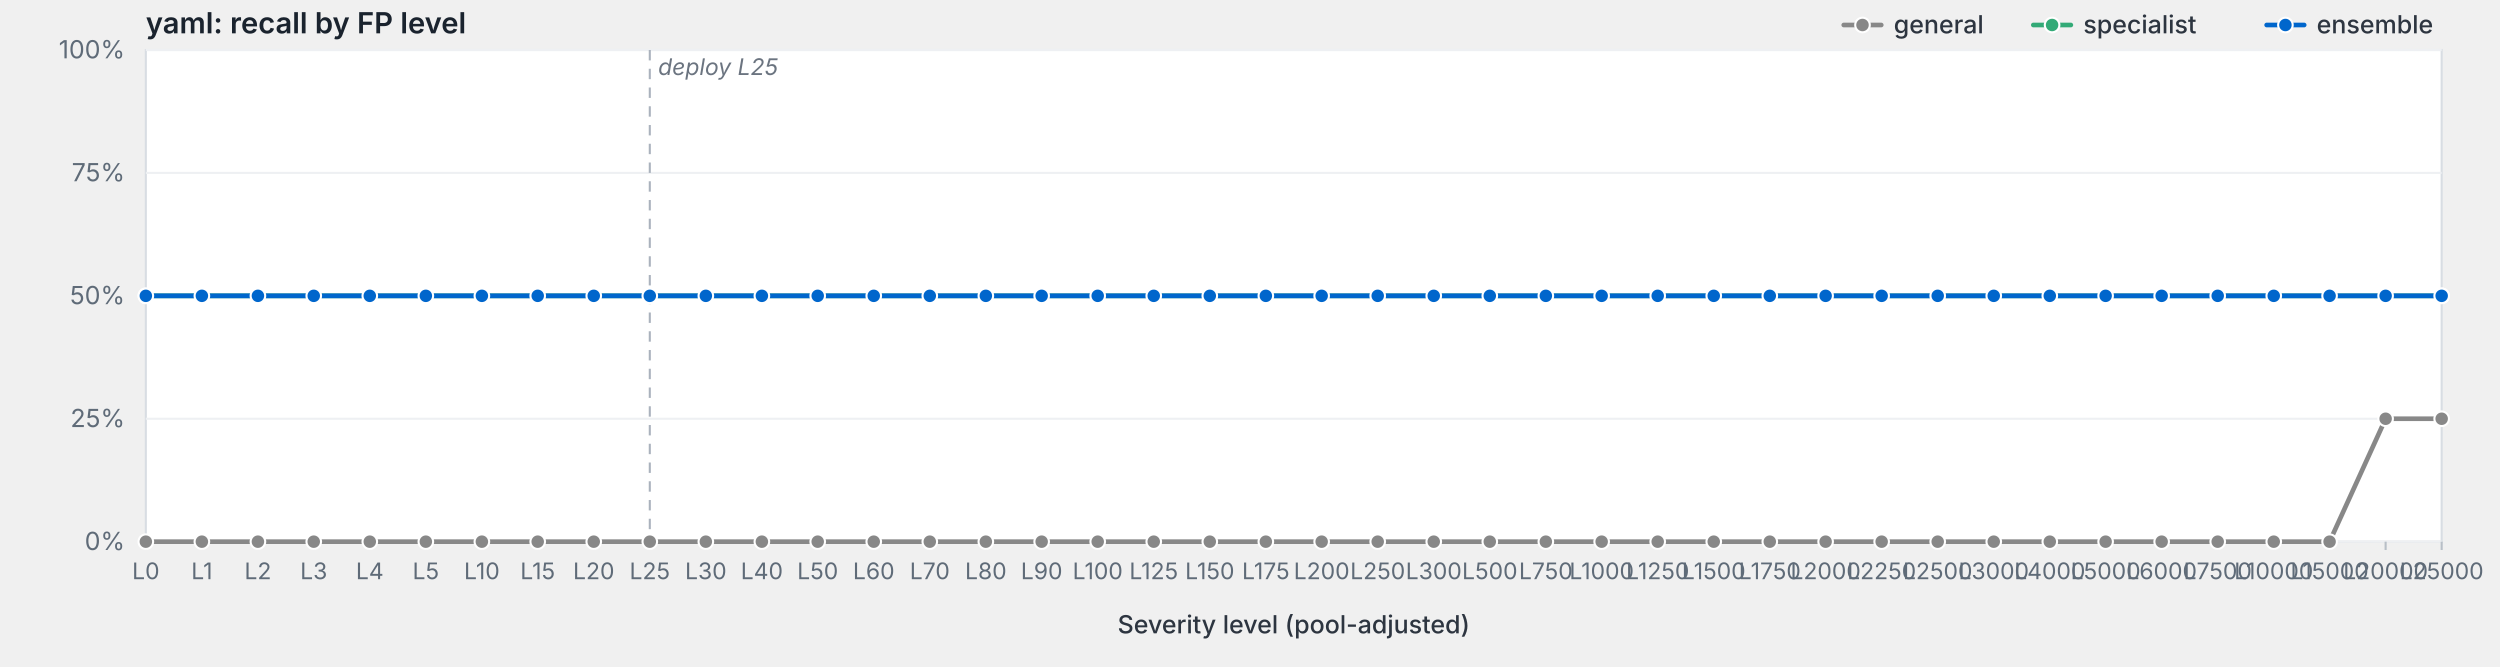
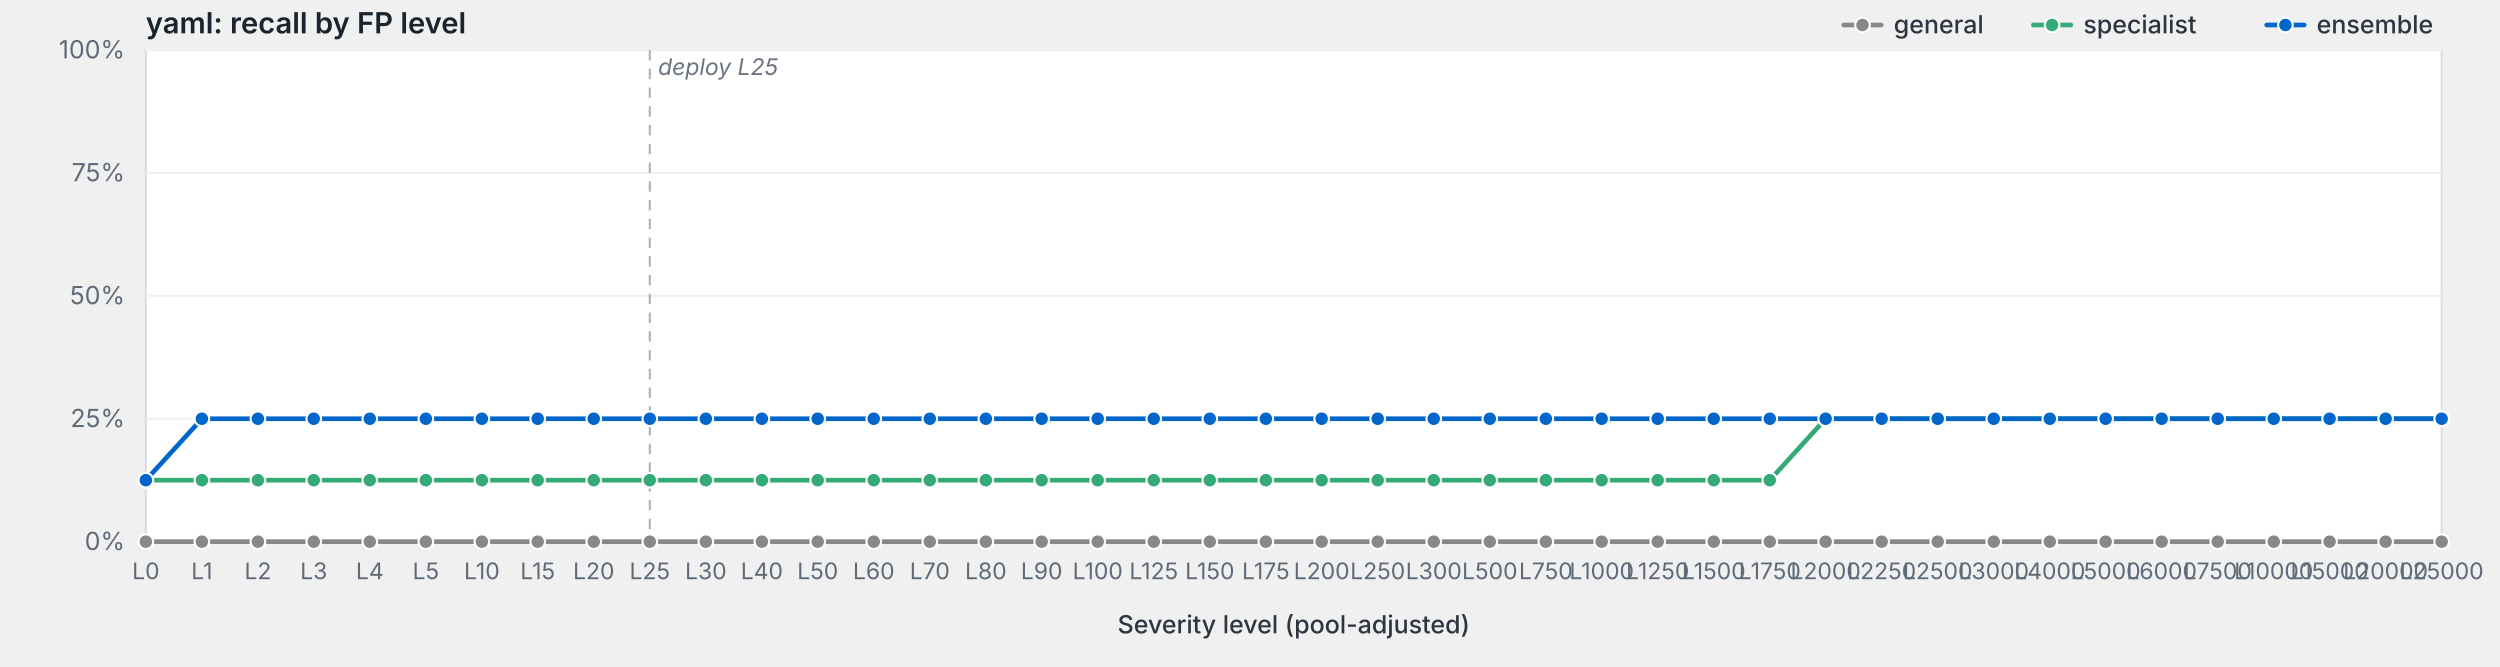
<svg xmlns="http://www.w3.org/2000/svg" viewBox="0 0 1200 320" width="1200" height="320" preserveAspectRatio="xMidYMid meet" role="img" aria-label="yaml: recall by FP level">
  <style>svg { background: #fdfdfd; }.frame { fill: #fff; stroke: #d8dde3; stroke-width: 1; }.grid { stroke: #eef0f3; stroke-width: 1; }.tick { stroke: #b8bfc7; stroke-width: 1; }.axis-label { fill: #5f6b78; font-family: -apple-system, BlinkMacSystemFont, "Segoe UI", system-ui, sans-serif; font-size: 12px; }.x-label { fill: #5f6b78; font-family: -apple-system, BlinkMacSystemFont, "Segoe UI", system-ui, sans-serif; font-size: 11px; }.axis-title { fill: #2d3540; font-family: -apple-system, BlinkMacSystemFont, "Segoe UI", system-ui, sans-serif; font-size: 12px; font-weight: 500; }.title { fill: #1a232e; font-family: -apple-system, BlinkMacSystemFont, "Segoe UI", system-ui, sans-serif; font-size: 14px; font-weight: 600; }.deploy-marker { stroke: #aab2bd; stroke-width: 1; stroke-dasharray: 5,4; }.deploy-label { fill: #6b7480; font-family: -apple-system, BlinkMacSystemFont, "Segoe UI", system-ui, sans-serif; font-size: 11px; font-style: italic; }.curve { fill: none; stroke-width: 2.25; stroke-linejoin: round; stroke-linecap: round; }.marker { stroke: #fff; stroke-width: 1; }.legend-text { fill: #2d3540; font-family: -apple-system, BlinkMacSystemFont, "Segoe UI", system-ui, sans-serif; font-size: 12px; font-weight: 500; }</style>
  <text class="title" x="70" y="16">yaml: recall by FP level</text>
  <rect class="frame" x="70" y="24" width="1102" height="236" />
  <line class="grid" x1="70" y1="260.0" x2="1172" y2="260.0" />
  <text class="axis-label" x="60" y="264.0" text-anchor="end">0%</text>
  <line class="grid" x1="70" y1="201.0" x2="1172" y2="201.0" />
  <text class="axis-label" x="60" y="205.0" text-anchor="end">25%</text>
  <line class="grid" x1="70" y1="142.0" x2="1172" y2="142.0" />
  <text class="axis-label" x="60" y="146.0" text-anchor="end">50%</text>
  <line class="grid" x1="70" y1="83.0" x2="1172" y2="83.0" />
  <text class="axis-label" x="60" y="87.0" text-anchor="end">75%</text>
  <line class="grid" x1="70" y1="24.0" x2="1172" y2="24.0" />
  <text class="axis-label" x="60" y="28.0" text-anchor="end">100%</text>
  <line class="deploy-marker" x1="311.9" y1="24" x2="311.9" y2="260" />
  <text class="deploy-label" x="315.9" y="36" text-anchor="start">deploy L25</text>
  <line class="tick" x1="70.0" y1="260" x2="70.0" y2="264" />
  <text class="x-label" x="70.0" y="278" text-anchor="middle">L0</text>
  <line class="tick" x1="96.9" y1="260" x2="96.9" y2="264" />
  <text class="x-label" x="96.9" y="278" text-anchor="middle">L1</text>
  <line class="tick" x1="123.8" y1="260" x2="123.8" y2="264" />
  <text class="x-label" x="123.8" y="278" text-anchor="middle">L2</text>
  <line class="tick" x1="150.6" y1="260" x2="150.6" y2="264" />
  <text class="x-label" x="150.6" y="278" text-anchor="middle">L3</text>
  <line class="tick" x1="177.5" y1="260" x2="177.5" y2="264" />
  <text class="x-label" x="177.5" y="278" text-anchor="middle">L4</text>
  <line class="tick" x1="204.4" y1="260" x2="204.4" y2="264" />
  <text class="x-label" x="204.4" y="278" text-anchor="middle">L5</text>
  <line class="tick" x1="231.3" y1="260" x2="231.3" y2="264" />
  <text class="x-label" x="231.3" y="278" text-anchor="middle">L10</text>
  <line class="tick" x1="258.1" y1="260" x2="258.1" y2="264" />
  <text class="x-label" x="258.1" y="278" text-anchor="middle">L15</text>
  <line class="tick" x1="285.0" y1="260" x2="285.0" y2="264" />
  <text class="x-label" x="285.0" y="278" text-anchor="middle">L20</text>
  <line class="tick" x1="311.9" y1="260" x2="311.9" y2="264" />
  <text class="x-label" x="311.9" y="278" text-anchor="middle">L25</text>
  <line class="tick" x1="338.8" y1="260" x2="338.8" y2="264" />
  <text class="x-label" x="338.8" y="278" text-anchor="middle">L30</text>
  <line class="tick" x1="365.7" y1="260" x2="365.7" y2="264" />
  <text class="x-label" x="365.7" y="278" text-anchor="middle">L40</text>
  <line class="tick" x1="392.5" y1="260" x2="392.5" y2="264" />
  <text class="x-label" x="392.5" y="278" text-anchor="middle">L50</text>
  <line class="tick" x1="419.4" y1="260" x2="419.4" y2="264" />
  <text class="x-label" x="419.4" y="278" text-anchor="middle">L60</text>
  <line class="tick" x1="446.3" y1="260" x2="446.3" y2="264" />
  <text class="x-label" x="446.3" y="278" text-anchor="middle">L70</text>
  <line class="tick" x1="473.2" y1="260" x2="473.2" y2="264" />
  <text class="x-label" x="473.2" y="278" text-anchor="middle">L80</text>
  <line class="tick" x1="500.0" y1="260" x2="500.0" y2="264" />
  <text class="x-label" x="500.0" y="278" text-anchor="middle">L90</text>
  <line class="tick" x1="526.9" y1="260" x2="526.9" y2="264" />
  <text class="x-label" x="526.9" y="278" text-anchor="middle">L100</text>
  <line class="tick" x1="553.8" y1="260" x2="553.8" y2="264" />
  <text class="x-label" x="553.8" y="278" text-anchor="middle">L125</text>
  <line class="tick" x1="580.7" y1="260" x2="580.7" y2="264" />
  <text class="x-label" x="580.7" y="278" text-anchor="middle">L150</text>
  <line class="tick" x1="607.6" y1="260" x2="607.6" y2="264" />
  <text class="x-label" x="607.6" y="278" text-anchor="middle">L175</text>
  <line class="tick" x1="634.4" y1="260" x2="634.4" y2="264" />
  <text class="x-label" x="634.4" y="278" text-anchor="middle">L200</text>
  <line class="tick" x1="661.3" y1="260" x2="661.3" y2="264" />
  <text class="x-label" x="661.3" y="278" text-anchor="middle">L250</text>
  <line class="tick" x1="688.2" y1="260" x2="688.2" y2="264" />
  <text class="x-label" x="688.2" y="278" text-anchor="middle">L300</text>
  <line class="tick" x1="715.1" y1="260" x2="715.1" y2="264" />
  <text class="x-label" x="715.1" y="278" text-anchor="middle">L500</text>
  <line class="tick" x1="742.0" y1="260" x2="742.0" y2="264" />
  <text class="x-label" x="742.0" y="278" text-anchor="middle">L750</text>
  <line class="tick" x1="768.8" y1="260" x2="768.8" y2="264" />
  <text class="x-label" x="768.8" y="278" text-anchor="middle">L1000</text>
  <line class="tick" x1="795.7" y1="260" x2="795.7" y2="264" />
  <text class="x-label" x="795.7" y="278" text-anchor="middle">L1250</text>
  <line class="tick" x1="822.6" y1="260" x2="822.6" y2="264" />
  <text class="x-label" x="822.6" y="278" text-anchor="middle">L1500</text>
  <line class="tick" x1="849.5" y1="260" x2="849.5" y2="264" />
  <text class="x-label" x="849.5" y="278" text-anchor="middle">L1750</text>
  <line class="tick" x1="876.3" y1="260" x2="876.3" y2="264" />
  <text class="x-label" x="876.3" y="278" text-anchor="middle">L2000</text>
  <line class="tick" x1="903.2" y1="260" x2="903.2" y2="264" />
  <text class="x-label" x="903.2" y="278" text-anchor="middle">L2250</text>
  <line class="tick" x1="930.1" y1="260" x2="930.1" y2="264" />
  <text class="x-label" x="930.1" y="278" text-anchor="middle">L2500</text>
  <line class="tick" x1="957.0" y1="260" x2="957.0" y2="264" />
  <text class="x-label" x="957.0" y="278" text-anchor="middle">L3000</text>
  <line class="tick" x1="983.9" y1="260" x2="983.9" y2="264" />
  <text class="x-label" x="983.9" y="278" text-anchor="middle">L4000</text>
  <line class="tick" x1="1010.7" y1="260" x2="1010.7" y2="264" />
  <text class="x-label" x="1010.7" y="278" text-anchor="middle">L5000</text>
  <line class="tick" x1="1037.6" y1="260" x2="1037.6" y2="264" />
  <text class="x-label" x="1037.6" y="278" text-anchor="middle">L6000</text>
  <line class="tick" x1="1064.5" y1="260" x2="1064.5" y2="264" />
  <text class="x-label" x="1064.5" y="278" text-anchor="middle">L7500</text>
  <line class="tick" x1="1091.4" y1="260" x2="1091.4" y2="264" />
  <text class="x-label" x="1091.4" y="278" text-anchor="middle">L10000</text>
  <line class="tick" x1="1118.2" y1="260" x2="1118.2" y2="264" />
  <text class="x-label" x="1118.2" y="278" text-anchor="middle">L15000</text>
  <line class="tick" x1="1145.1" y1="260" x2="1145.1" y2="264" />
  <text class="x-label" x="1145.1" y="278" text-anchor="middle">L20000</text>
  <line class="tick" x1="1172.0" y1="260" x2="1172.0" y2="264" />
  <text class="x-label" x="1172.0" y="278" text-anchor="middle">L25000</text>
  <text class="axis-title" x="621.0" y="304" text-anchor="middle">Severity level (pool-adjusted)</text>
-   <path class="curve" d="M70.0,260.0 L96.9,260.0 L123.8,260.0 L150.6,260.0 L177.5,260.0 L204.4,260.0 L231.3,260.0 L258.1,260.0 L285.0,260.0 L311.9,260.0 L338.8,260.0 L365.7,260.0 L392.5,260.0 L419.4,260.0 L446.3,260.0 L473.2,260.0 L500.0,260.0 L526.9,260.0 L553.8,260.0 L580.7,260.0 L607.6,260.0 L634.4,260.0 L661.3,260.0 L688.2,260.0 L715.1,260.0 L742.0,260.0 L768.8,260.0 L795.7,260.0 L822.6,260.0 L849.5,260.0 L876.3,260.0 L903.2,260.0 L930.1,260.0 L957.0,260.0 L983.9,260.0 L1010.7,260.0 L1037.6,260.0 L1064.5,260.0 L1091.4,260.0 L1118.2,260.0 L1145.1,201.0 L1172.0,201.0" stroke="#888" />
+   <path class="curve" d="M70.0,260.0 L96.9,260.0 L123.8,260.0 L150.6,260.0 L177.5,260.0 L204.4,260.0 L231.3,260.0 L258.1,260.0 L285.0,260.0 L311.9,260.0 L338.8,260.0 L365.7,260.0 L392.5,260.0 L419.4,260.0 L446.3,260.0 L473.2,260.0 L500.0,260.0 L526.9,260.0 L553.8,260.0 L580.7,260.0 L607.6,260.0 L634.4,260.0 L661.3,260.0 L688.2,260.0 L715.1,260.0 L742.0,260.0 L768.8,260.0 L795.7,260.0 L822.6,260.0 L849.5,260.0 L876.3,260.0 L903.2,260.0 L930.1,260.0 L957.0,260.0 L983.9,260.0 L1010.7,260.0 L1037.6,260.0 L1064.5,260.0 L1091.4,260.0 L1118.2,260.0 L1145.1,260.0 L1172.0,260.0" stroke="#888" />
  <circle class="marker" cx="70.0" cy="260.0" r="3.5" fill="#888" />
  <circle class="marker" cx="96.9" cy="260.0" r="3.5" fill="#888" />
  <circle class="marker" cx="123.8" cy="260.0" r="3.5" fill="#888" />
  <circle class="marker" cx="150.6" cy="260.0" r="3.5" fill="#888" />
  <circle class="marker" cx="177.5" cy="260.0" r="3.5" fill="#888" />
  <circle class="marker" cx="204.4" cy="260.0" r="3.5" fill="#888" />
  <circle class="marker" cx="231.3" cy="260.0" r="3.5" fill="#888" />
  <circle class="marker" cx="258.1" cy="260.0" r="3.5" fill="#888" />
  <circle class="marker" cx="285.0" cy="260.0" r="3.5" fill="#888" />
  <circle class="marker" cx="311.9" cy="260.0" r="3.5" fill="#888" />
  <circle class="marker" cx="338.8" cy="260.0" r="3.5" fill="#888" />
  <circle class="marker" cx="365.7" cy="260.0" r="3.5" fill="#888" />
  <circle class="marker" cx="392.5" cy="260.0" r="3.5" fill="#888" />
  <circle class="marker" cx="419.4" cy="260.0" r="3.5" fill="#888" />
  <circle class="marker" cx="446.3" cy="260.0" r="3.5" fill="#888" />
  <circle class="marker" cx="473.2" cy="260.0" r="3.5" fill="#888" />
  <circle class="marker" cx="500.0" cy="260.0" r="3.5" fill="#888" />
  <circle class="marker" cx="526.9" cy="260.0" r="3.5" fill="#888" />
  <circle class="marker" cx="553.8" cy="260.0" r="3.5" fill="#888" />
  <circle class="marker" cx="580.7" cy="260.0" r="3.5" fill="#888" />
  <circle class="marker" cx="607.6" cy="260.0" r="3.5" fill="#888" />
  <circle class="marker" cx="634.4" cy="260.0" r="3.5" fill="#888" />
  <circle class="marker" cx="661.3" cy="260.0" r="3.5" fill="#888" />
  <circle class="marker" cx="688.2" cy="260.0" r="3.5" fill="#888" />
  <circle class="marker" cx="715.1" cy="260.0" r="3.5" fill="#888" />
  <circle class="marker" cx="742.0" cy="260.0" r="3.5" fill="#888" />
  <circle class="marker" cx="768.8" cy="260.0" r="3.5" fill="#888" />
  <circle class="marker" cx="795.7" cy="260.0" r="3.5" fill="#888" />
  <circle class="marker" cx="822.6" cy="260.0" r="3.5" fill="#888" />
  <circle class="marker" cx="849.5" cy="260.0" r="3.5" fill="#888" />
  <circle class="marker" cx="876.3" cy="260.0" r="3.5" fill="#888" />
  <circle class="marker" cx="903.2" cy="260.0" r="3.5" fill="#888" />
  <circle class="marker" cx="930.1" cy="260.0" r="3.5" fill="#888" />
  <circle class="marker" cx="957.0" cy="260.0" r="3.5" fill="#888" />
  <circle class="marker" cx="983.9" cy="260.0" r="3.5" fill="#888" />
  <circle class="marker" cx="1010.7" cy="260.0" r="3.5" fill="#888" />
  <circle class="marker" cx="1037.6" cy="260.0" r="3.5" fill="#888" />
  <circle class="marker" cx="1064.5" cy="260.0" r="3.5" fill="#888" />
  <circle class="marker" cx="1091.4" cy="260.0" r="3.5" fill="#888" />
  <circle class="marker" cx="1118.2" cy="260.0" r="3.5" fill="#888" />
-   <circle class="marker" cx="1145.1" cy="201.0" r="3.5" fill="#888" />
-   <circle class="marker" cx="1172.0" cy="201.0" r="3.5" fill="#888" />
-   <path class="curve" d="M70.0,142.0 L96.9,142.0 L123.8,142.0 L150.6,142.0 L177.5,142.0 L204.4,142.0 L231.3,142.0 L258.1,142.0 L285.0,142.0 L311.9,142.0 L338.8,142.0 L365.7,142.0 L392.5,142.0 L419.4,142.0 L446.3,142.0 L473.2,142.0 L500.0,142.0 L526.9,142.0 L553.8,142.0 L580.7,142.0 L607.6,142.0 L634.4,142.0 L661.3,142.0 L688.2,142.0 L715.1,142.0 L742.0,142.0 L768.8,142.0 L795.7,142.0 L822.6,142.0 L849.5,142.0 L876.3,142.0 L903.2,142.0 L930.1,142.0 L957.0,142.0 L983.9,142.0 L1010.7,142.0 L1037.6,142.0 L1064.5,142.0 L1091.4,142.0 L1118.2,142.0 L1145.1,142.0 L1172.0,142.0" stroke="#3a7" />
-   <circle class="marker" cx="70.0" cy="142.0" r="3.5" fill="#3a7" />
-   <circle class="marker" cx="96.9" cy="142.0" r="3.5" fill="#3a7" />
-   <circle class="marker" cx="123.8" cy="142.0" r="3.5" fill="#3a7" />
-   <circle class="marker" cx="150.6" cy="142.0" r="3.5" fill="#3a7" />
-   <circle class="marker" cx="177.5" cy="142.0" r="3.5" fill="#3a7" />
-   <circle class="marker" cx="204.4" cy="142.0" r="3.5" fill="#3a7" />
-   <circle class="marker" cx="231.3" cy="142.0" r="3.5" fill="#3a7" />
-   <circle class="marker" cx="258.1" cy="142.0" r="3.5" fill="#3a7" />
-   <circle class="marker" cx="285.0" cy="142.0" r="3.5" fill="#3a7" />
-   <circle class="marker" cx="311.9" cy="142.0" r="3.5" fill="#3a7" />
-   <circle class="marker" cx="338.8" cy="142.0" r="3.5" fill="#3a7" />
-   <circle class="marker" cx="365.7" cy="142.0" r="3.5" fill="#3a7" />
-   <circle class="marker" cx="392.5" cy="142.0" r="3.5" fill="#3a7" />
-   <circle class="marker" cx="419.4" cy="142.0" r="3.5" fill="#3a7" />
-   <circle class="marker" cx="446.3" cy="142.0" r="3.5" fill="#3a7" />
-   <circle class="marker" cx="473.2" cy="142.0" r="3.5" fill="#3a7" />
-   <circle class="marker" cx="500.0" cy="142.0" r="3.5" fill="#3a7" />
-   <circle class="marker" cx="526.9" cy="142.0" r="3.5" fill="#3a7" />
-   <circle class="marker" cx="553.8" cy="142.0" r="3.5" fill="#3a7" />
-   <circle class="marker" cx="580.7" cy="142.0" r="3.5" fill="#3a7" />
-   <circle class="marker" cx="607.6" cy="142.0" r="3.5" fill="#3a7" />
-   <circle class="marker" cx="634.4" cy="142.0" r="3.5" fill="#3a7" />
-   <circle class="marker" cx="661.3" cy="142.0" r="3.5" fill="#3a7" />
-   <circle class="marker" cx="688.2" cy="142.0" r="3.5" fill="#3a7" />
-   <circle class="marker" cx="715.1" cy="142.0" r="3.5" fill="#3a7" />
-   <circle class="marker" cx="742.0" cy="142.0" r="3.5" fill="#3a7" />
-   <circle class="marker" cx="768.8" cy="142.0" r="3.5" fill="#3a7" />
-   <circle class="marker" cx="795.7" cy="142.0" r="3.5" fill="#3a7" />
-   <circle class="marker" cx="822.6" cy="142.0" r="3.5" fill="#3a7" />
-   <circle class="marker" cx="849.5" cy="142.0" r="3.5" fill="#3a7" />
-   <circle class="marker" cx="876.3" cy="142.0" r="3.5" fill="#3a7" />
-   <circle class="marker" cx="903.2" cy="142.0" r="3.5" fill="#3a7" />
-   <circle class="marker" cx="930.1" cy="142.0" r="3.5" fill="#3a7" />
-   <circle class="marker" cx="957.0" cy="142.0" r="3.5" fill="#3a7" />
-   <circle class="marker" cx="983.9" cy="142.0" r="3.5" fill="#3a7" />
-   <circle class="marker" cx="1010.7" cy="142.0" r="3.5" fill="#3a7" />
-   <circle class="marker" cx="1037.6" cy="142.0" r="3.5" fill="#3a7" />
-   <circle class="marker" cx="1064.5" cy="142.0" r="3.5" fill="#3a7" />
-   <circle class="marker" cx="1091.4" cy="142.0" r="3.5" fill="#3a7" />
-   <circle class="marker" cx="1118.2" cy="142.0" r="3.5" fill="#3a7" />
-   <circle class="marker" cx="1145.1" cy="142.0" r="3.5" fill="#3a7" />
-   <circle class="marker" cx="1172.0" cy="142.0" r="3.5" fill="#3a7" />
-   <path class="curve" d="M70.0,142.0 L96.9,142.0 L123.8,142.0 L150.6,142.0 L177.5,142.0 L204.4,142.0 L231.3,142.0 L258.1,142.0 L285.0,142.0 L311.9,142.0 L338.8,142.0 L365.7,142.0 L392.5,142.0 L419.4,142.0 L446.3,142.0 L473.2,142.0 L500.0,142.0 L526.9,142.0 L553.8,142.0 L580.7,142.0 L607.6,142.0 L634.4,142.0 L661.3,142.0 L688.2,142.0 L715.1,142.0 L742.0,142.0 L768.8,142.0 L795.7,142.0 L822.6,142.0 L849.5,142.0 L876.3,142.0 L903.2,142.0 L930.1,142.0 L957.0,142.0 L983.9,142.0 L1010.7,142.0 L1037.6,142.0 L1064.5,142.0 L1091.4,142.0 L1118.2,142.0 L1145.1,142.0 L1172.0,142.0" stroke="#06c" />
-   <circle class="marker" cx="70.0" cy="142.0" r="3.5" fill="#06c" />
-   <circle class="marker" cx="96.9" cy="142.0" r="3.5" fill="#06c" />
-   <circle class="marker" cx="123.8" cy="142.0" r="3.5" fill="#06c" />
-   <circle class="marker" cx="150.6" cy="142.0" r="3.5" fill="#06c" />
-   <circle class="marker" cx="177.5" cy="142.0" r="3.5" fill="#06c" />
-   <circle class="marker" cx="204.4" cy="142.0" r="3.5" fill="#06c" />
-   <circle class="marker" cx="231.3" cy="142.0" r="3.5" fill="#06c" />
-   <circle class="marker" cx="258.1" cy="142.0" r="3.5" fill="#06c" />
-   <circle class="marker" cx="285.0" cy="142.0" r="3.5" fill="#06c" />
-   <circle class="marker" cx="311.9" cy="142.0" r="3.5" fill="#06c" />
-   <circle class="marker" cx="338.8" cy="142.0" r="3.5" fill="#06c" />
-   <circle class="marker" cx="365.7" cy="142.0" r="3.5" fill="#06c" />
-   <circle class="marker" cx="392.5" cy="142.0" r="3.5" fill="#06c" />
-   <circle class="marker" cx="419.4" cy="142.0" r="3.5" fill="#06c" />
-   <circle class="marker" cx="446.3" cy="142.0" r="3.5" fill="#06c" />
-   <circle class="marker" cx="473.2" cy="142.0" r="3.5" fill="#06c" />
-   <circle class="marker" cx="500.0" cy="142.0" r="3.5" fill="#06c" />
-   <circle class="marker" cx="526.9" cy="142.0" r="3.5" fill="#06c" />
-   <circle class="marker" cx="553.8" cy="142.0" r="3.5" fill="#06c" />
-   <circle class="marker" cx="580.7" cy="142.0" r="3.5" fill="#06c" />
-   <circle class="marker" cx="607.6" cy="142.0" r="3.5" fill="#06c" />
-   <circle class="marker" cx="634.4" cy="142.0" r="3.5" fill="#06c" />
-   <circle class="marker" cx="661.3" cy="142.0" r="3.5" fill="#06c" />
-   <circle class="marker" cx="688.2" cy="142.0" r="3.5" fill="#06c" />
-   <circle class="marker" cx="715.1" cy="142.0" r="3.5" fill="#06c" />
-   <circle class="marker" cx="742.0" cy="142.0" r="3.5" fill="#06c" />
-   <circle class="marker" cx="768.8" cy="142.0" r="3.5" fill="#06c" />
-   <circle class="marker" cx="795.7" cy="142.0" r="3.5" fill="#06c" />
-   <circle class="marker" cx="822.6" cy="142.0" r="3.5" fill="#06c" />
-   <circle class="marker" cx="849.5" cy="142.0" r="3.5" fill="#06c" />
-   <circle class="marker" cx="876.3" cy="142.0" r="3.5" fill="#06c" />
-   <circle class="marker" cx="903.2" cy="142.0" r="3.5" fill="#06c" />
-   <circle class="marker" cx="930.1" cy="142.0" r="3.5" fill="#06c" />
-   <circle class="marker" cx="957.0" cy="142.0" r="3.5" fill="#06c" />
-   <circle class="marker" cx="983.9" cy="142.0" r="3.5" fill="#06c" />
-   <circle class="marker" cx="1010.7" cy="142.0" r="3.5" fill="#06c" />
-   <circle class="marker" cx="1037.6" cy="142.0" r="3.5" fill="#06c" />
-   <circle class="marker" cx="1064.5" cy="142.0" r="3.5" fill="#06c" />
-   <circle class="marker" cx="1091.4" cy="142.0" r="3.5" fill="#06c" />
-   <circle class="marker" cx="1118.2" cy="142.0" r="3.5" fill="#06c" />
-   <circle class="marker" cx="1145.1" cy="142.0" r="3.5" fill="#06c" />
-   <circle class="marker" cx="1172.0" cy="142.0" r="3.5" fill="#06c" />
+   <circle class="marker" cx="1145.1" cy="260.0" r="3.5" fill="#888" />
+   <circle class="marker" cx="1172.0" cy="260.0" r="3.5" fill="#888" />
+   <path class="curve" d="M70.0,230.5 L96.9,230.5 L123.8,230.5 L150.6,230.5 L177.5,230.5 L204.4,230.5 L231.3,230.5 L258.1,230.5 L285.0,230.5 L311.9,230.5 L338.8,230.5 L365.7,230.5 L392.5,230.5 L419.4,230.5 L446.3,230.5 L473.2,230.5 L500.0,230.5 L526.9,230.5 L553.8,230.5 L580.7,230.5 L607.6,230.5 L634.4,230.5 L661.3,230.5 L688.2,230.5 L715.1,230.5 L742.0,230.5 L768.8,230.5 L795.7,230.5 L822.6,230.5 L849.5,230.5 L876.3,201.0 L903.2,201.0 L930.1,201.0 L957.0,201.0 L983.9,201.0 L1010.7,201.0 L1037.6,201.0 L1064.5,201.0 L1091.4,201.0 L1118.2,201.0 L1145.1,201.0 L1172.0,201.0" stroke="#3a7" />
+   <circle class="marker" cx="70.0" cy="230.5" r="3.5" fill="#3a7" />
+   <circle class="marker" cx="96.9" cy="230.5" r="3.5" fill="#3a7" />
+   <circle class="marker" cx="123.8" cy="230.5" r="3.5" fill="#3a7" />
+   <circle class="marker" cx="150.6" cy="230.5" r="3.5" fill="#3a7" />
+   <circle class="marker" cx="177.5" cy="230.5" r="3.5" fill="#3a7" />
+   <circle class="marker" cx="204.4" cy="230.5" r="3.5" fill="#3a7" />
+   <circle class="marker" cx="231.3" cy="230.5" r="3.5" fill="#3a7" />
+   <circle class="marker" cx="258.1" cy="230.5" r="3.5" fill="#3a7" />
+   <circle class="marker" cx="285.0" cy="230.5" r="3.5" fill="#3a7" />
+   <circle class="marker" cx="311.9" cy="230.5" r="3.5" fill="#3a7" />
+   <circle class="marker" cx="338.8" cy="230.5" r="3.5" fill="#3a7" />
+   <circle class="marker" cx="365.7" cy="230.5" r="3.5" fill="#3a7" />
+   <circle class="marker" cx="392.5" cy="230.5" r="3.5" fill="#3a7" />
+   <circle class="marker" cx="419.4" cy="230.5" r="3.5" fill="#3a7" />
+   <circle class="marker" cx="446.3" cy="230.5" r="3.5" fill="#3a7" />
+   <circle class="marker" cx="473.2" cy="230.5" r="3.5" fill="#3a7" />
+   <circle class="marker" cx="500.0" cy="230.5" r="3.5" fill="#3a7" />
+   <circle class="marker" cx="526.9" cy="230.5" r="3.5" fill="#3a7" />
+   <circle class="marker" cx="553.8" cy="230.5" r="3.5" fill="#3a7" />
+   <circle class="marker" cx="580.7" cy="230.5" r="3.5" fill="#3a7" />
+   <circle class="marker" cx="607.6" cy="230.5" r="3.5" fill="#3a7" />
+   <circle class="marker" cx="634.4" cy="230.5" r="3.5" fill="#3a7" />
+   <circle class="marker" cx="661.3" cy="230.5" r="3.5" fill="#3a7" />
+   <circle class="marker" cx="688.2" cy="230.5" r="3.5" fill="#3a7" />
+   <circle class="marker" cx="715.1" cy="230.5" r="3.5" fill="#3a7" />
+   <circle class="marker" cx="742.0" cy="230.5" r="3.5" fill="#3a7" />
+   <circle class="marker" cx="768.8" cy="230.5" r="3.5" fill="#3a7" />
+   <circle class="marker" cx="795.7" cy="230.5" r="3.5" fill="#3a7" />
+   <circle class="marker" cx="822.6" cy="230.5" r="3.5" fill="#3a7" />
+   <circle class="marker" cx="849.5" cy="230.5" r="3.5" fill="#3a7" />
+   <circle class="marker" cx="876.3" cy="201.0" r="3.5" fill="#3a7" />
+   <circle class="marker" cx="903.2" cy="201.0" r="3.5" fill="#3a7" />
+   <circle class="marker" cx="930.1" cy="201.0" r="3.5" fill="#3a7" />
+   <circle class="marker" cx="957.0" cy="201.0" r="3.5" fill="#3a7" />
+   <circle class="marker" cx="983.9" cy="201.0" r="3.5" fill="#3a7" />
+   <circle class="marker" cx="1010.7" cy="201.0" r="3.5" fill="#3a7" />
+   <circle class="marker" cx="1037.6" cy="201.0" r="3.5" fill="#3a7" />
+   <circle class="marker" cx="1064.5" cy="201.0" r="3.5" fill="#3a7" />
+   <circle class="marker" cx="1091.4" cy="201.0" r="3.5" fill="#3a7" />
+   <circle class="marker" cx="1118.2" cy="201.0" r="3.5" fill="#3a7" />
+   <circle class="marker" cx="1145.1" cy="201.0" r="3.5" fill="#3a7" />
+   <circle class="marker" cx="1172.0" cy="201.0" r="3.5" fill="#3a7" />
+   <path class="curve" d="M70.0,230.5 L96.9,201.0 L123.8,201.0 L150.6,201.0 L177.5,201.0 L204.4,201.0 L231.3,201.0 L258.1,201.0 L285.0,201.0 L311.9,201.0 L338.8,201.0 L365.7,201.0 L392.5,201.0 L419.4,201.0 L446.3,201.0 L473.2,201.0 L500.0,201.0 L526.9,201.0 L553.8,201.0 L580.7,201.0 L607.6,201.0 L634.4,201.0 L661.3,201.0 L688.2,201.0 L715.1,201.0 L742.0,201.0 L768.8,201.0 L795.7,201.0 L822.6,201.0 L849.5,201.0 L876.3,201.0 L903.2,201.0 L930.1,201.0 L957.0,201.0 L983.9,201.0 L1010.7,201.0 L1037.6,201.0 L1064.5,201.0 L1091.4,201.0 L1118.2,201.0 L1145.1,201.0 L1172.0,201.0" stroke="#06c" />
+   <circle class="marker" cx="70.0" cy="230.5" r="3.5" fill="#06c" />
+   <circle class="marker" cx="96.9" cy="201.0" r="3.5" fill="#06c" />
+   <circle class="marker" cx="123.8" cy="201.0" r="3.5" fill="#06c" />
+   <circle class="marker" cx="150.6" cy="201.0" r="3.5" fill="#06c" />
+   <circle class="marker" cx="177.5" cy="201.0" r="3.5" fill="#06c" />
+   <circle class="marker" cx="204.4" cy="201.0" r="3.5" fill="#06c" />
+   <circle class="marker" cx="231.3" cy="201.0" r="3.5" fill="#06c" />
+   <circle class="marker" cx="258.1" cy="201.0" r="3.5" fill="#06c" />
+   <circle class="marker" cx="285.0" cy="201.0" r="3.5" fill="#06c" />
+   <circle class="marker" cx="311.9" cy="201.0" r="3.5" fill="#06c" />
+   <circle class="marker" cx="338.8" cy="201.0" r="3.5" fill="#06c" />
+   <circle class="marker" cx="365.7" cy="201.0" r="3.5" fill="#06c" />
+   <circle class="marker" cx="392.5" cy="201.0" r="3.5" fill="#06c" />
+   <circle class="marker" cx="419.4" cy="201.0" r="3.5" fill="#06c" />
+   <circle class="marker" cx="446.3" cy="201.0" r="3.5" fill="#06c" />
+   <circle class="marker" cx="473.2" cy="201.0" r="3.5" fill="#06c" />
+   <circle class="marker" cx="500.0" cy="201.0" r="3.5" fill="#06c" />
+   <circle class="marker" cx="526.9" cy="201.0" r="3.5" fill="#06c" />
+   <circle class="marker" cx="553.8" cy="201.0" r="3.5" fill="#06c" />
+   <circle class="marker" cx="580.7" cy="201.0" r="3.5" fill="#06c" />
+   <circle class="marker" cx="607.6" cy="201.0" r="3.5" fill="#06c" />
+   <circle class="marker" cx="634.4" cy="201.0" r="3.5" fill="#06c" />
+   <circle class="marker" cx="661.3" cy="201.0" r="3.5" fill="#06c" />
+   <circle class="marker" cx="688.2" cy="201.0" r="3.5" fill="#06c" />
+   <circle class="marker" cx="715.1" cy="201.0" r="3.5" fill="#06c" />
+   <circle class="marker" cx="742.0" cy="201.0" r="3.5" fill="#06c" />
+   <circle class="marker" cx="768.8" cy="201.0" r="3.5" fill="#06c" />
+   <circle class="marker" cx="795.7" cy="201.0" r="3.5" fill="#06c" />
+   <circle class="marker" cx="822.6" cy="201.0" r="3.5" fill="#06c" />
+   <circle class="marker" cx="849.5" cy="201.0" r="3.5" fill="#06c" />
+   <circle class="marker" cx="876.3" cy="201.0" r="3.5" fill="#06c" />
+   <circle class="marker" cx="903.2" cy="201.0" r="3.5" fill="#06c" />
+   <circle class="marker" cx="930.1" cy="201.0" r="3.5" fill="#06c" />
+   <circle class="marker" cx="957.0" cy="201.0" r="3.5" fill="#06c" />
+   <circle class="marker" cx="983.9" cy="201.0" r="3.5" fill="#06c" />
+   <circle class="marker" cx="1010.7" cy="201.0" r="3.5" fill="#06c" />
+   <circle class="marker" cx="1037.6" cy="201.0" r="3.5" fill="#06c" />
+   <circle class="marker" cx="1064.5" cy="201.0" r="3.5" fill="#06c" />
+   <circle class="marker" cx="1091.4" cy="201.0" r="3.5" fill="#06c" />
+   <circle class="marker" cx="1118.2" cy="201.0" r="3.5" fill="#06c" />
+   <circle class="marker" cx="1145.1" cy="201.0" r="3.5" fill="#06c" />
+   <circle class="marker" cx="1172.0" cy="201.0" r="3.5" fill="#06c" />
  <line x1="1088.0" y1="12.0" x2="1106.0" y2="12.0" stroke="#06c" stroke-width="2.25" stroke-linecap="round" />
  <circle cx="1097.0" cy="12.0" r="3.5" fill="#06c" stroke="#fff" stroke-width="1" />
  <text class="legend-text" x="1112.0" y="16.0">ensemble</text>
  <line x1="976.0" y1="12.0" x2="994.0" y2="12.0" stroke="#3a7" stroke-width="2.25" stroke-linecap="round" />
  <circle cx="985.0" cy="12.0" r="3.5" fill="#3a7" stroke="#fff" stroke-width="1" />
  <text class="legend-text" x="1000.0" y="16.0">specialist</text>
  <line x1="885.0" y1="12.0" x2="903.0" y2="12.0" stroke="#888" stroke-width="2.25" stroke-linecap="round" />
  <circle cx="894.0" cy="12.0" r="3.5" fill="#888" stroke="#fff" stroke-width="1" />
  <text class="legend-text" x="909.0" y="16.0">general</text>
</svg>
